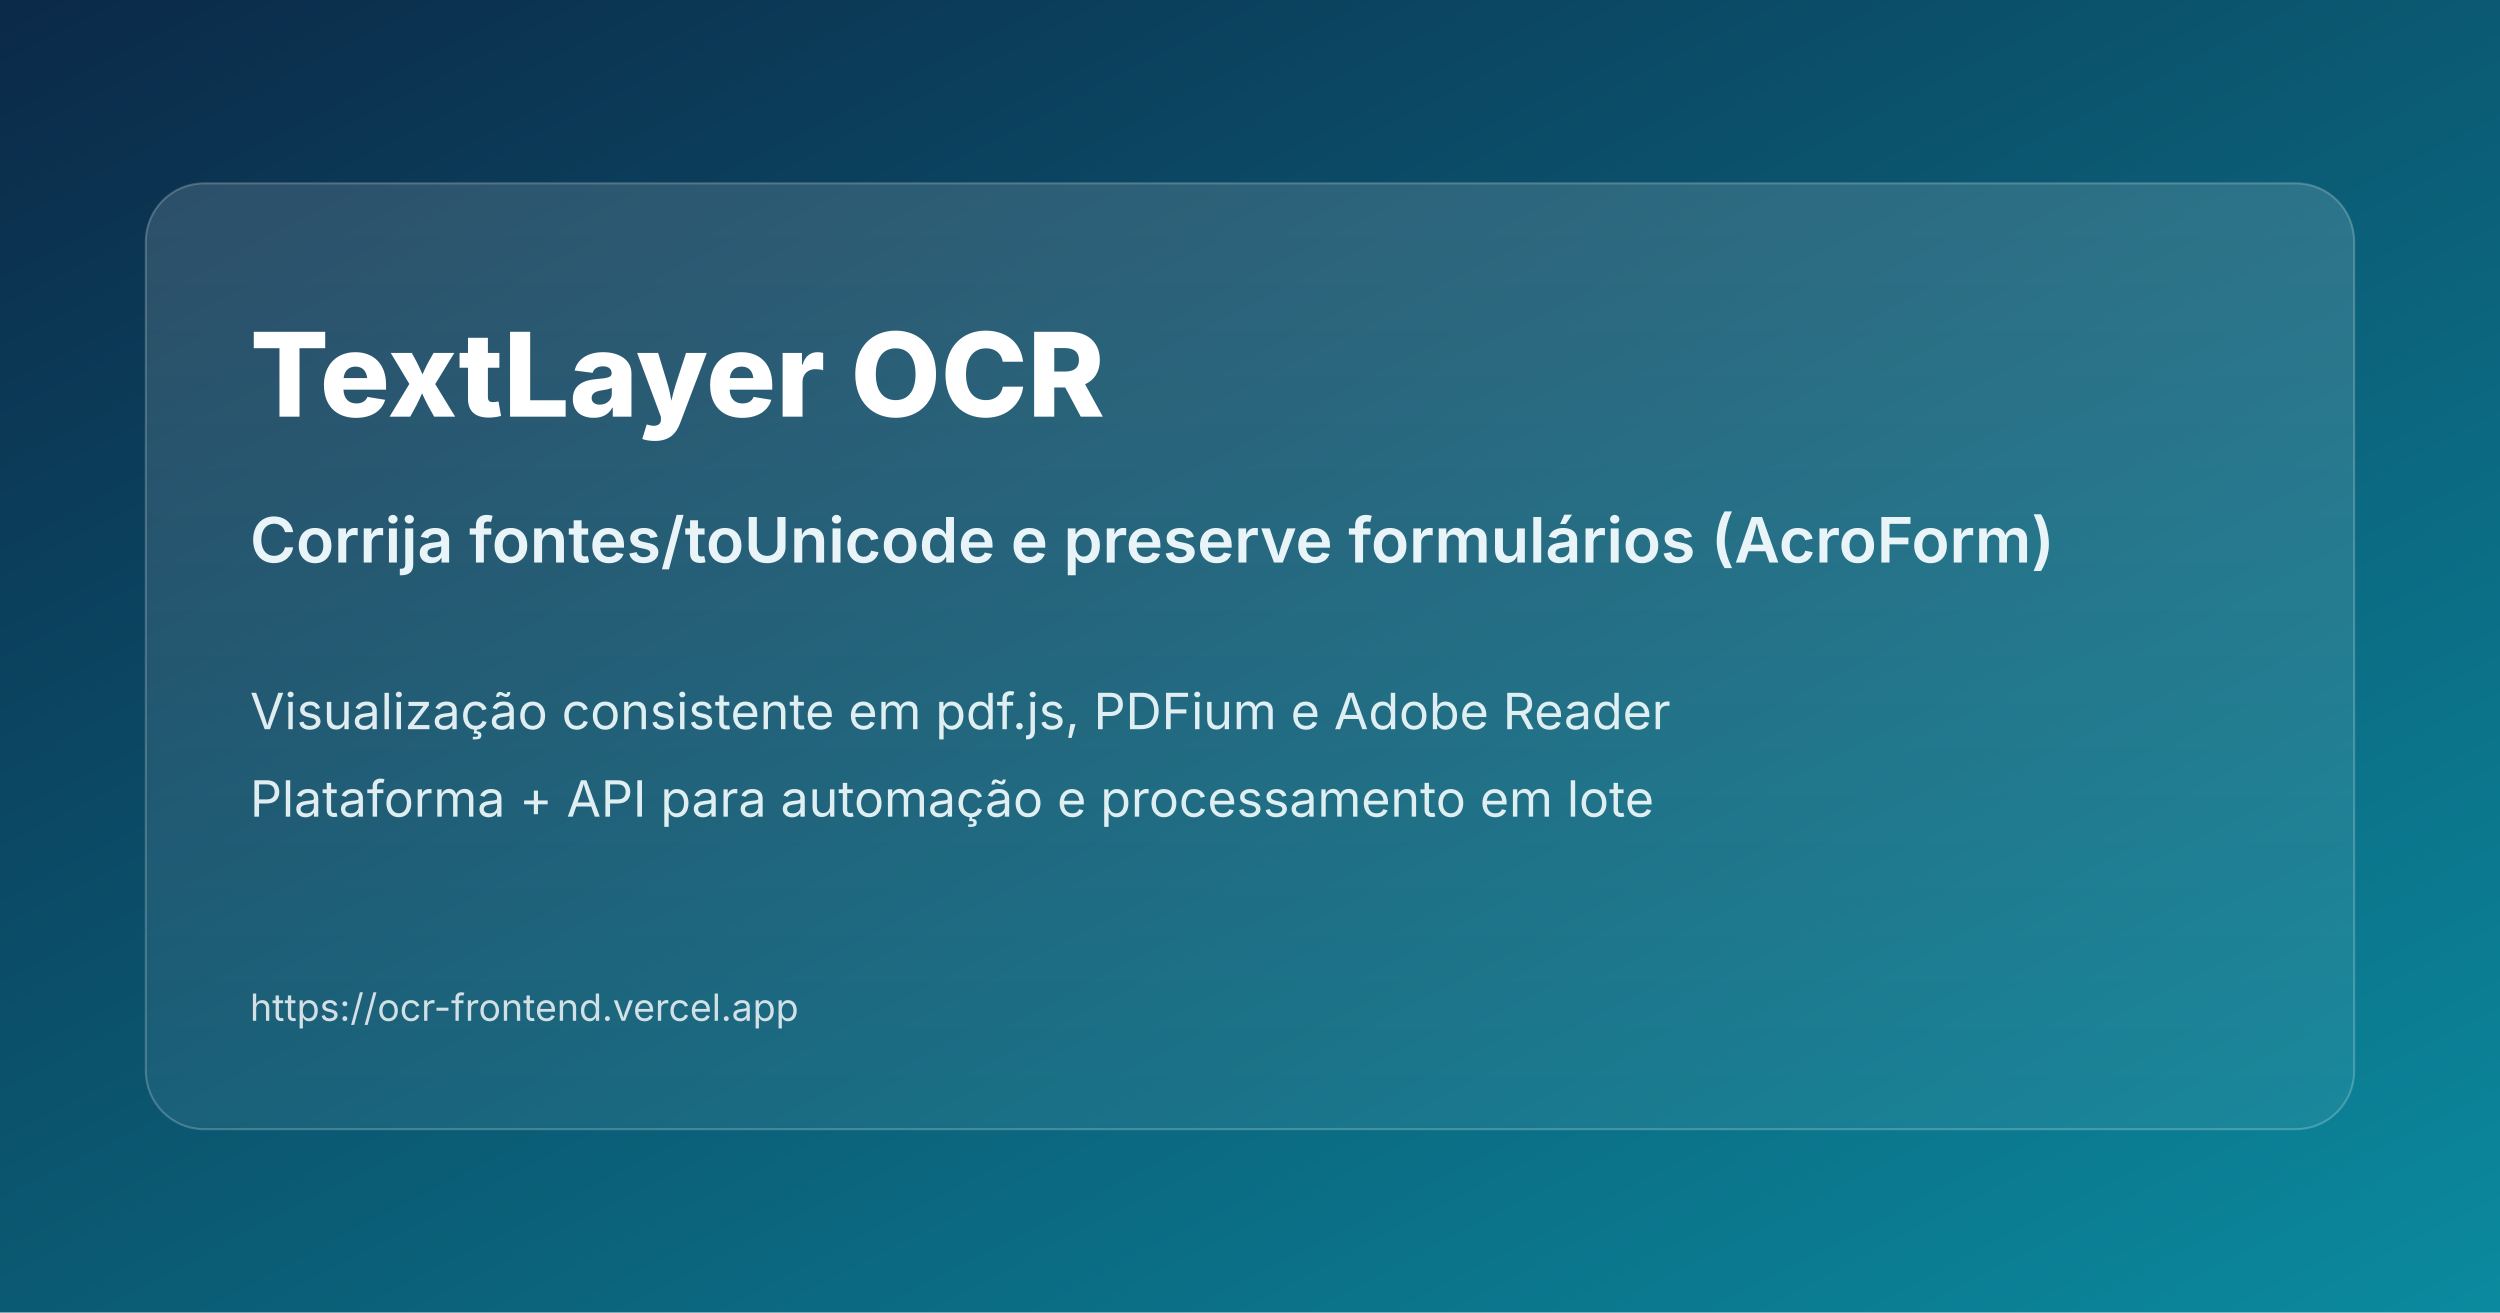
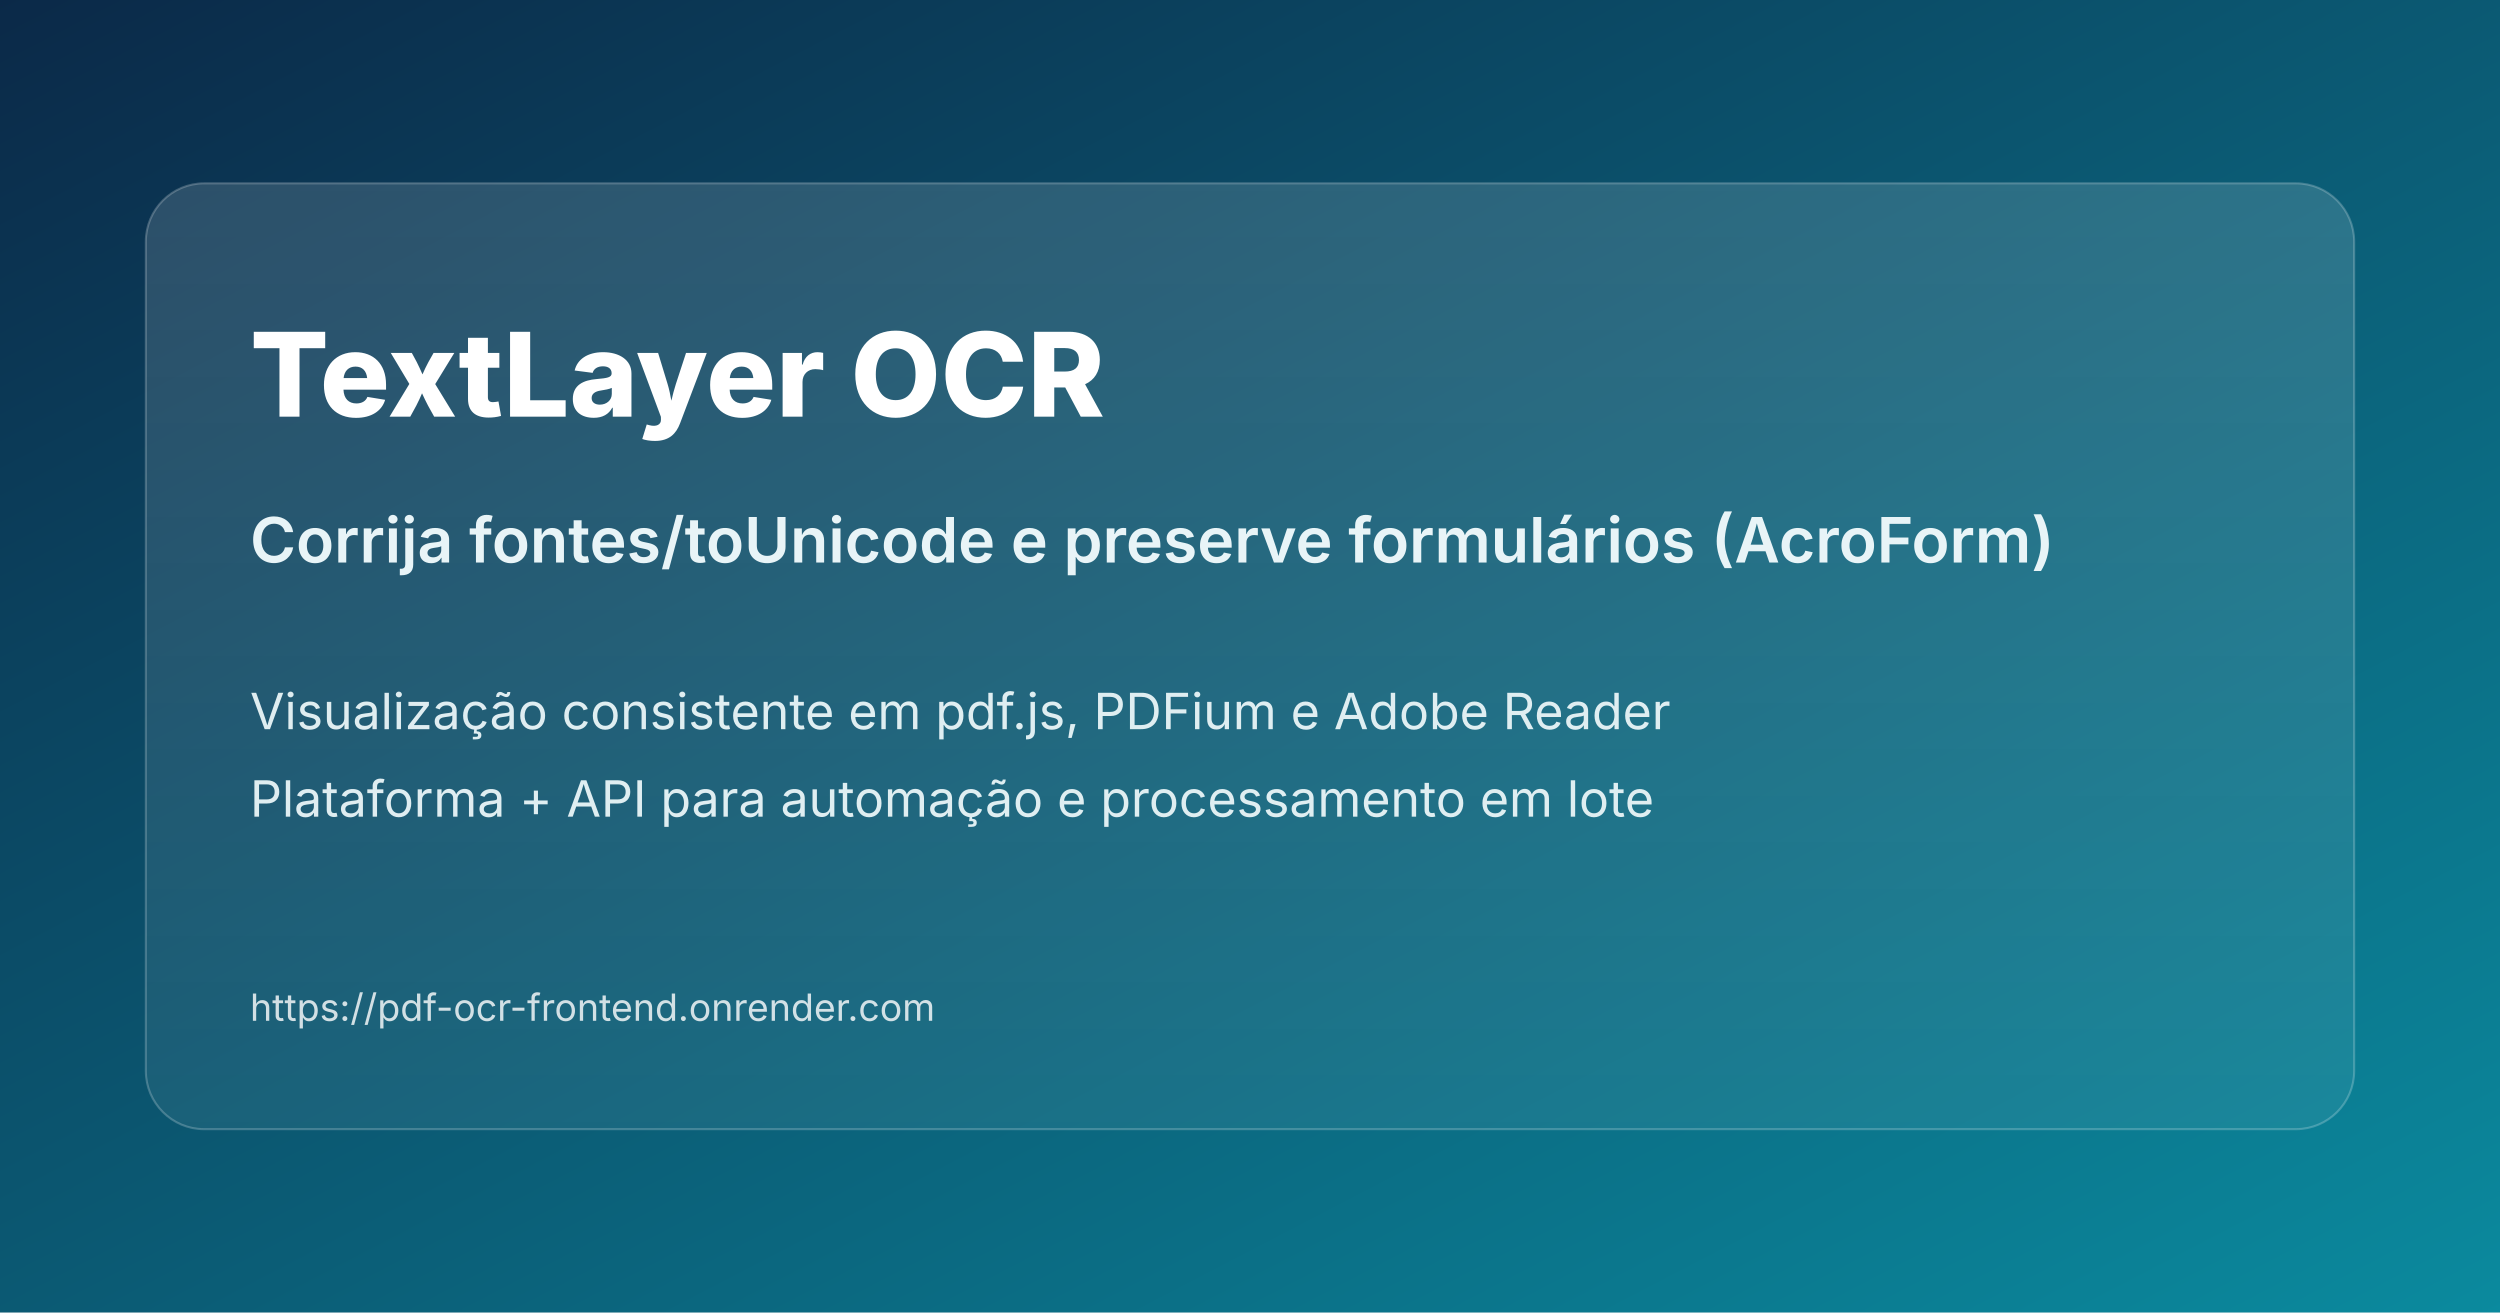
<svg xmlns="http://www.w3.org/2000/svg" width="1200" height="630" viewBox="0 0 1200 630">
  <defs>
    <linearGradient id="bg" x1="0" x2="1" y1="0" y2="1">
      <stop offset="0" stop-color="#0b2948" />
      <stop offset="1" stop-color="#0b8a9e" />
    </linearGradient>
    <linearGradient id="card" x1="0" x2="0" y1="0" y2="1">
      <stop offset="0" stop-color="#ffffff" stop-opacity="0.14" />
      <stop offset="1" stop-color="#ffffff" stop-opacity="0.06" />
    </linearGradient>
  </defs>
  <rect width="1200" height="630" fill="url(#bg)" />
  <rect x="70" y="88" width="1060" height="454" rx="28" fill="url(#card)" stroke="#ffffff" stroke-opacity="0.22" />
  <text x="120" y="200" font-family="Inter, Segoe UI, Arial, sans-serif" font-size="56" font-weight="800" fill="#ffffff">
    TextLayer OCR
  </text>
  <text x="120" y="270" font-family="Inter, Segoe UI, Arial, sans-serif" font-size="30" font-weight="600" fill="#e8f4f7">
    Corrija fontes/toUnicode e preserve formulários (AcroForm)
  </text>
  <text x="120" y="350" font-family="Inter, Segoe UI, Arial, sans-serif" font-size="24" fill="#e8f4f7" opacity="0.95">
    Visualização consistente em pdf.js, PDFium e Adobe Reader
  </text>
  <text x="120" y="392" font-family="Inter, Segoe UI, Arial, sans-serif" font-size="24" fill="#e8f4f7" opacity="0.95">
    Plataforma + API para automação e processamento em lote
  </text>
  <text x="120" y="490" font-family="Inter, Segoe UI, Arial, sans-serif" font-size="18" fill="#ffffff" opacity="0.8">
-     https://ocr-frontend.vercel.app
+     https://pdf-ocr-frontend.onrender.com
  </text>
</svg>
